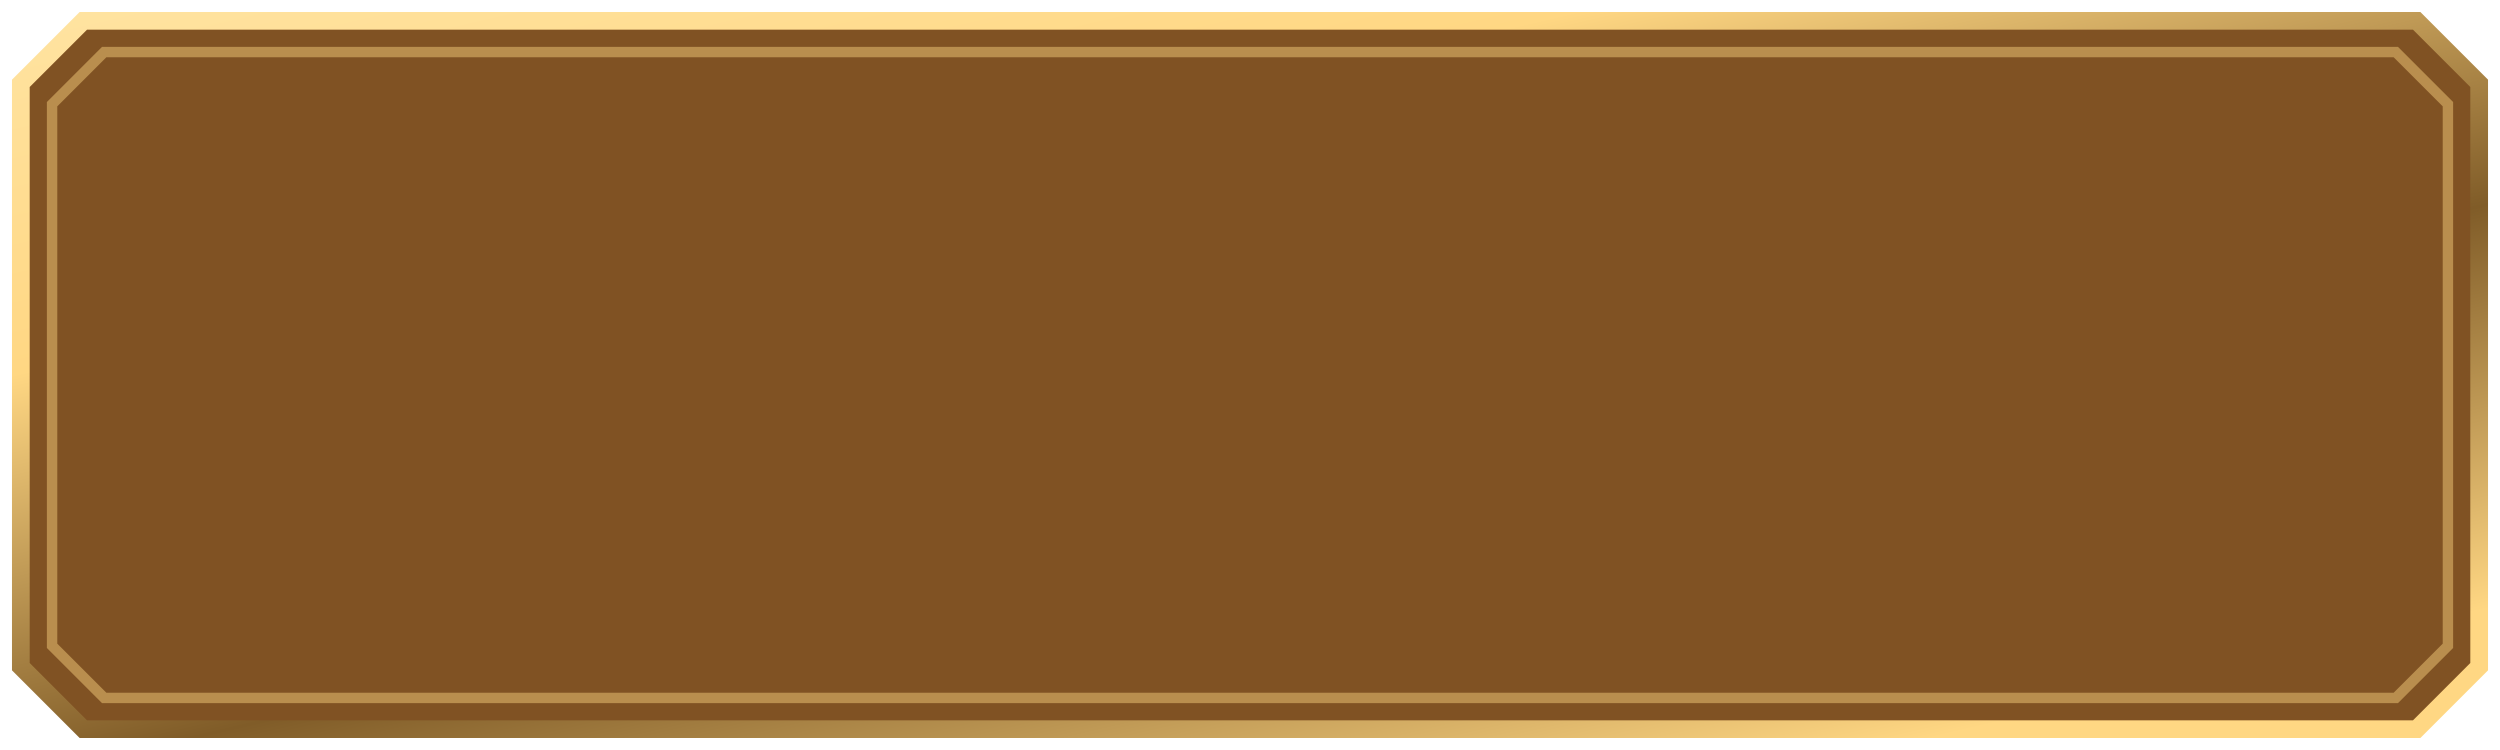
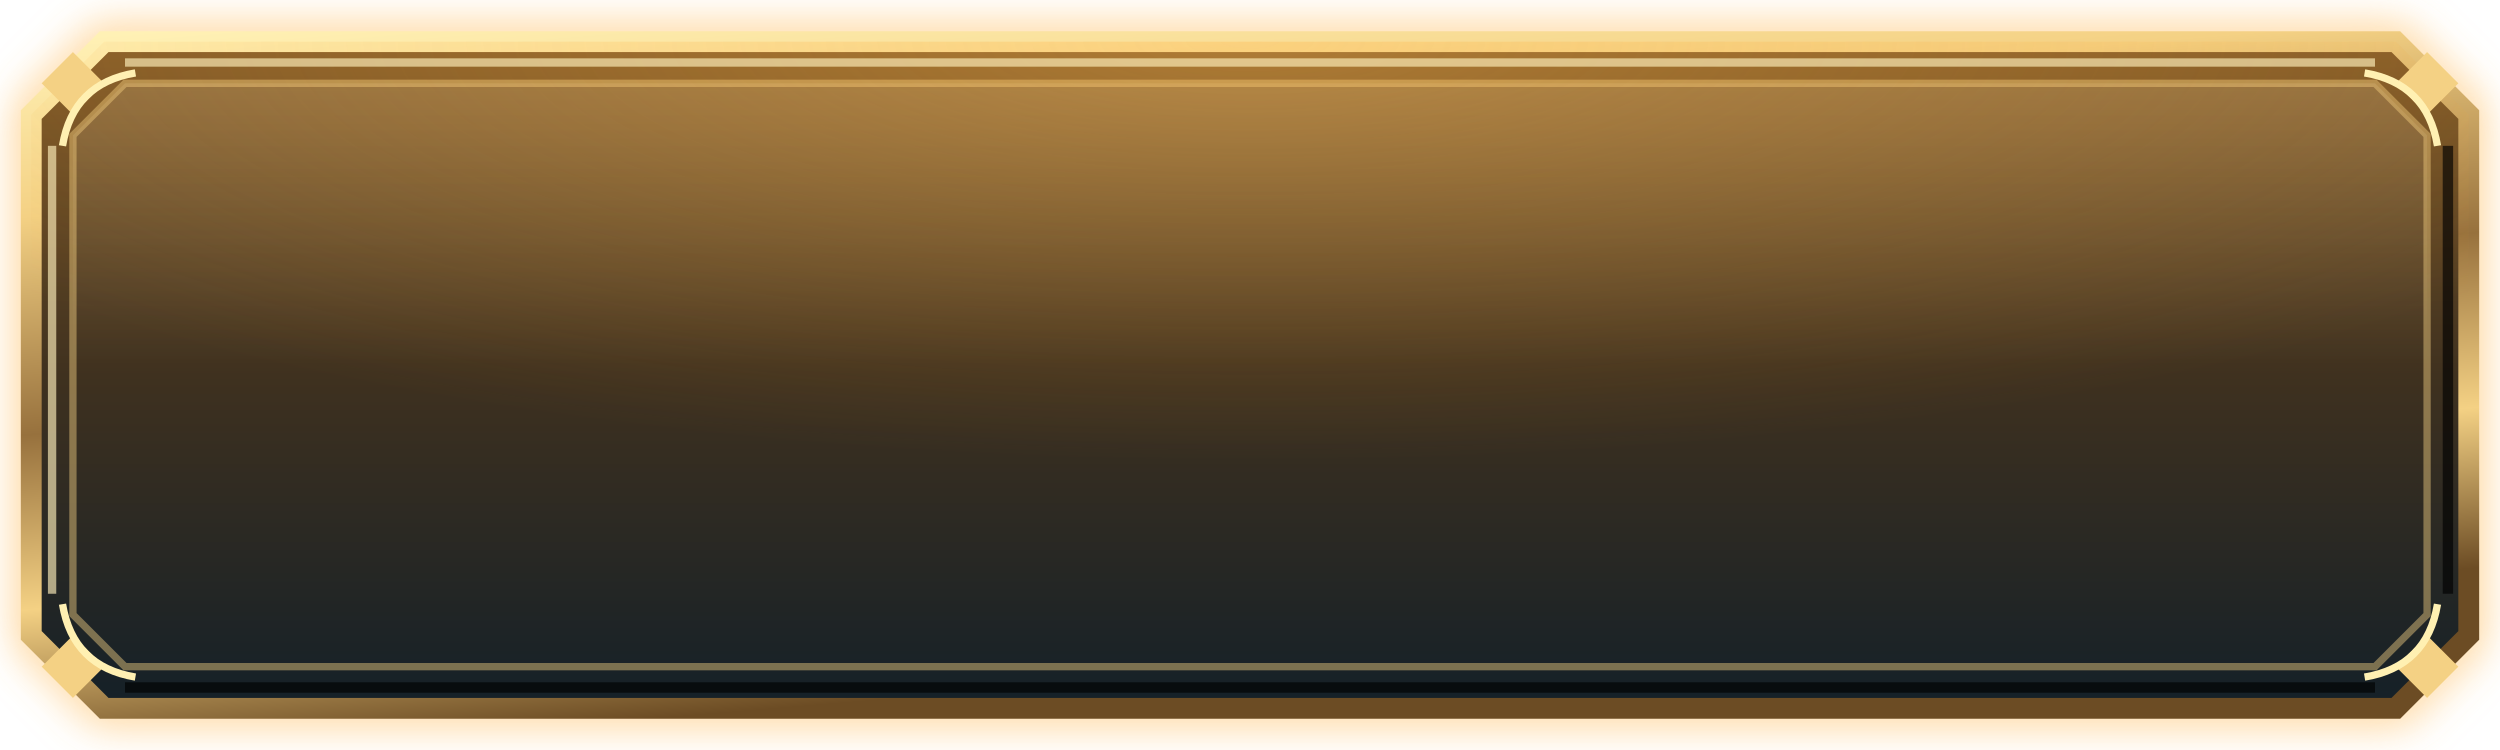
<svg xmlns="http://www.w3.org/2000/svg" width="240" height="72" preserveAspectRatio="none" viewBox="0 0 240 72">
  <defs>
-     <linearGradient id="g" x1="0" y1="0" x2=".8" y2="1">
-       <stop stop-color="#ffe3a0" />
-       <stop offset=".3" stop-color="#ffd783" />
-       <stop offset=".65" stop-color="#805c28" />
-       <stop offset="1" stop-color="#ffd783" />
+     <linearGradient id="surface" x2="0" y2="1">
+       <stop stop-color="#855c28" />
+       <stop offset=".5" stop-color="#3f311f" />
+       <stop offset="1" stop-color="#142028" />
    </linearGradient>
+     <linearGradient id="metal" x1="0" y1="0" x2=".3" y2="1">
+       <stop stop-color="#fff1b5" />
+       <stop offset=".24" stop-color="#f4d184" />
+       <stop offset=".54" stop-color="#97713d" />
+       <stop offset=".78" stop-color="#f4d184" />
+       <stop offset="1" stop-color="#6c4c24" />
+     </linearGradient>
+     <linearGradient id="sheen" x2="0" y2="1">
+       <stop stop-color="#fff6d5" stop-opacity=".15" />
+       <stop offset=".48" stop-color="#fff6d5" stop-opacity="0" />
+     </linearGradient>
+     <radialGradient id="warm" cx=".5" cy="0" r=".9">
+       <stop stop-color="#ffb94e" stop-opacity=".35" />
+       <stop offset=".7" stop-color="#f5a12c" stop-opacity="0" />
+     </radialGradient>
+     <filter id="glow" x="-.1" y="-.4" width="1.2" height="1.8">
+       <feGaussianBlur stdDeviation="2" />
+     </filter>
  </defs>
-   <path d="M8 2H232L238 8V64L232 70H8L2 64V8Z" fill="#805223" stroke="url(#g)" stroke-width="1.7" />
-   <path d="M10 5H230L235 10V62L230 67H10L5 62V10Z" fill="none" stroke="#ffd783" opacity=".45" />
+   <path d="M10 4H230L237 11V61L230 68H10L3 61V11Z" fill="none" stroke="#ffb54c" stroke-width="3" opacity=".65" filter="url(#glow)" />
+   <path d="M10 4H230L237 11V61L230 68H10L3 61V11Z" fill="url(#surface)" stroke="url(#metal)" stroke-width="2" />
+   <path d="M12 8H228L233 13V59L228 64H12L7 59V13Z" fill="url(#sheen)" stroke="#f4d184" stroke-opacity=".45" stroke-width=".7" />
+   <path d="M10 4H230L237 11V61L230 68H10L3 61V11Z" fill="url(#warm)" />
+   <path d="M12 6H228M5 14V57" fill="none" stroke="#fff0bb" stroke-width=".8" opacity=".65" />
+   <path d="M12 66H228M235 14V57" fill="none" stroke="#000" stroke-width="1" opacity=".65" />
+   <g transform="translate(7 8) rotate(0)">
+     <path d="m0-3 3 3-3 3-3-3Z" fill="#f4d184" />
+     <path d="M-1 6Q0 0 6-1" fill="none" stroke="#fff0b2" stroke-width=".7" />
+   </g>
+   <g transform="translate(233 8) rotate(90)">
+     <path d="m0-3 3 3-3 3-3-3Z" fill="#f4d184" />
+     <path d="M-1 6Q0 0 6-1" fill="none" stroke="#fff0b2" stroke-width=".7" />
+   </g>
+   <g transform="translate(233 64) rotate(180)">
+     <path d="m0-3 3 3-3 3-3-3Z" fill="#f4d184" />
+     <path d="M-1 6Q0 0 6-1" fill="none" stroke="#fff0b2" stroke-width=".7" />
+   </g>
+   <g transform="translate(7 64) rotate(270)">
+     <path d="m0-3 3 3-3 3-3-3Z" fill="#f4d184" />
+     <path d="M-1 6Q0 0 6-1" fill="none" stroke="#fff0b2" stroke-width=".7" />
+   </g>
</svg>
